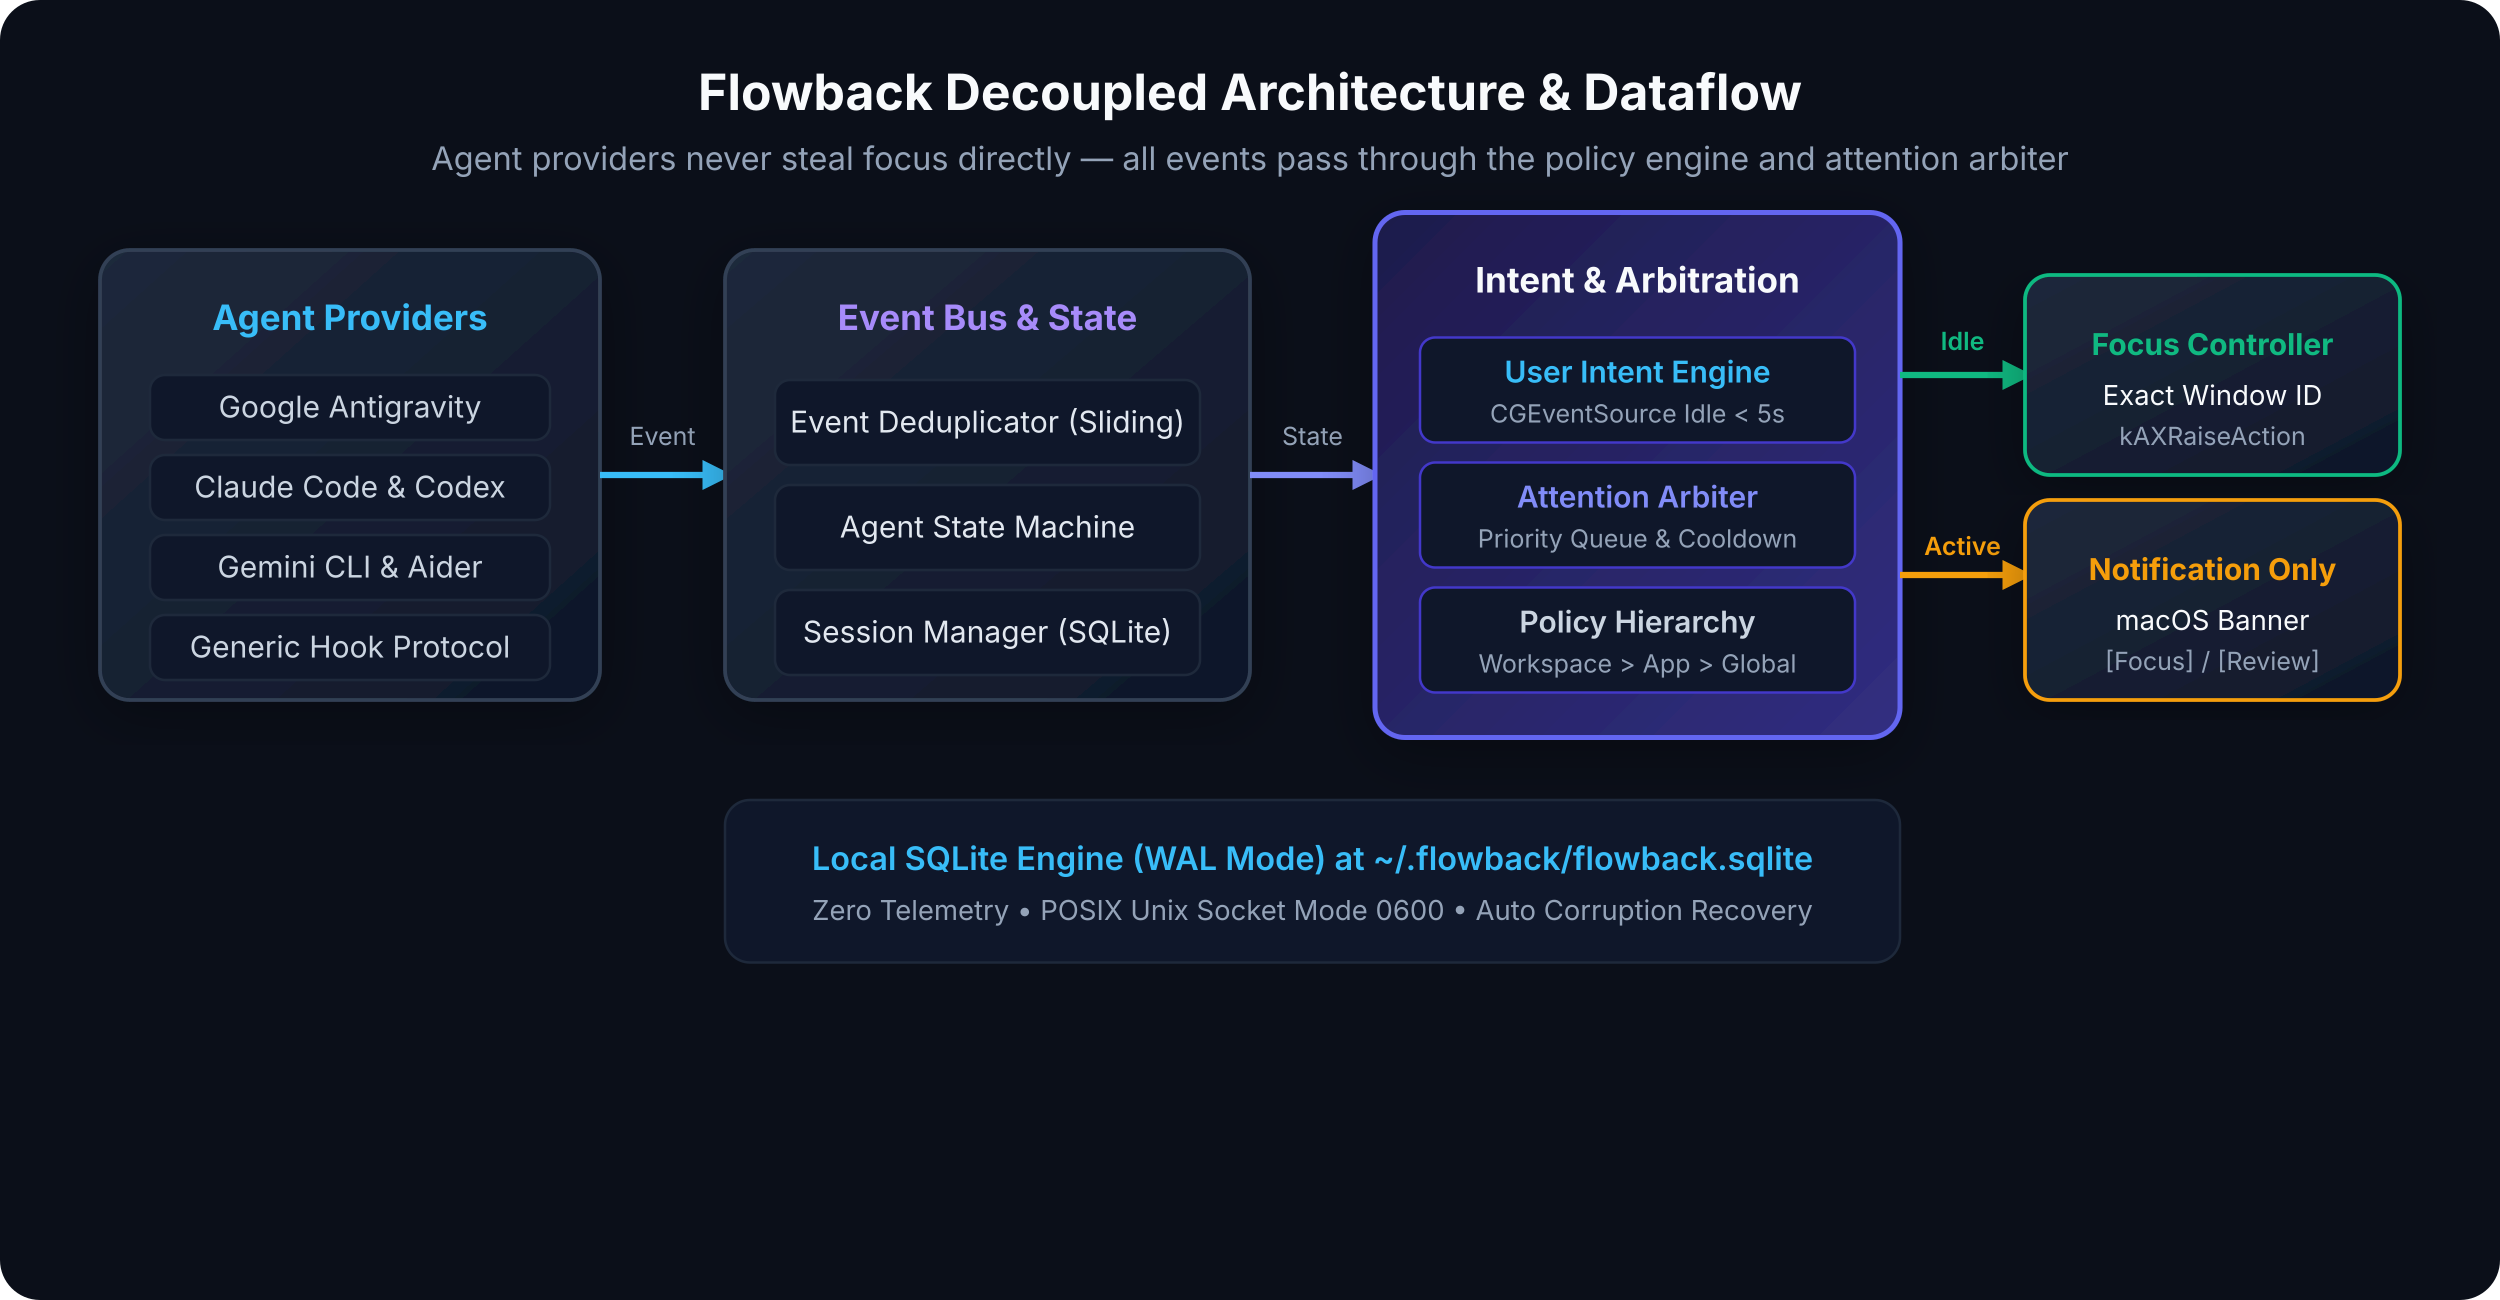
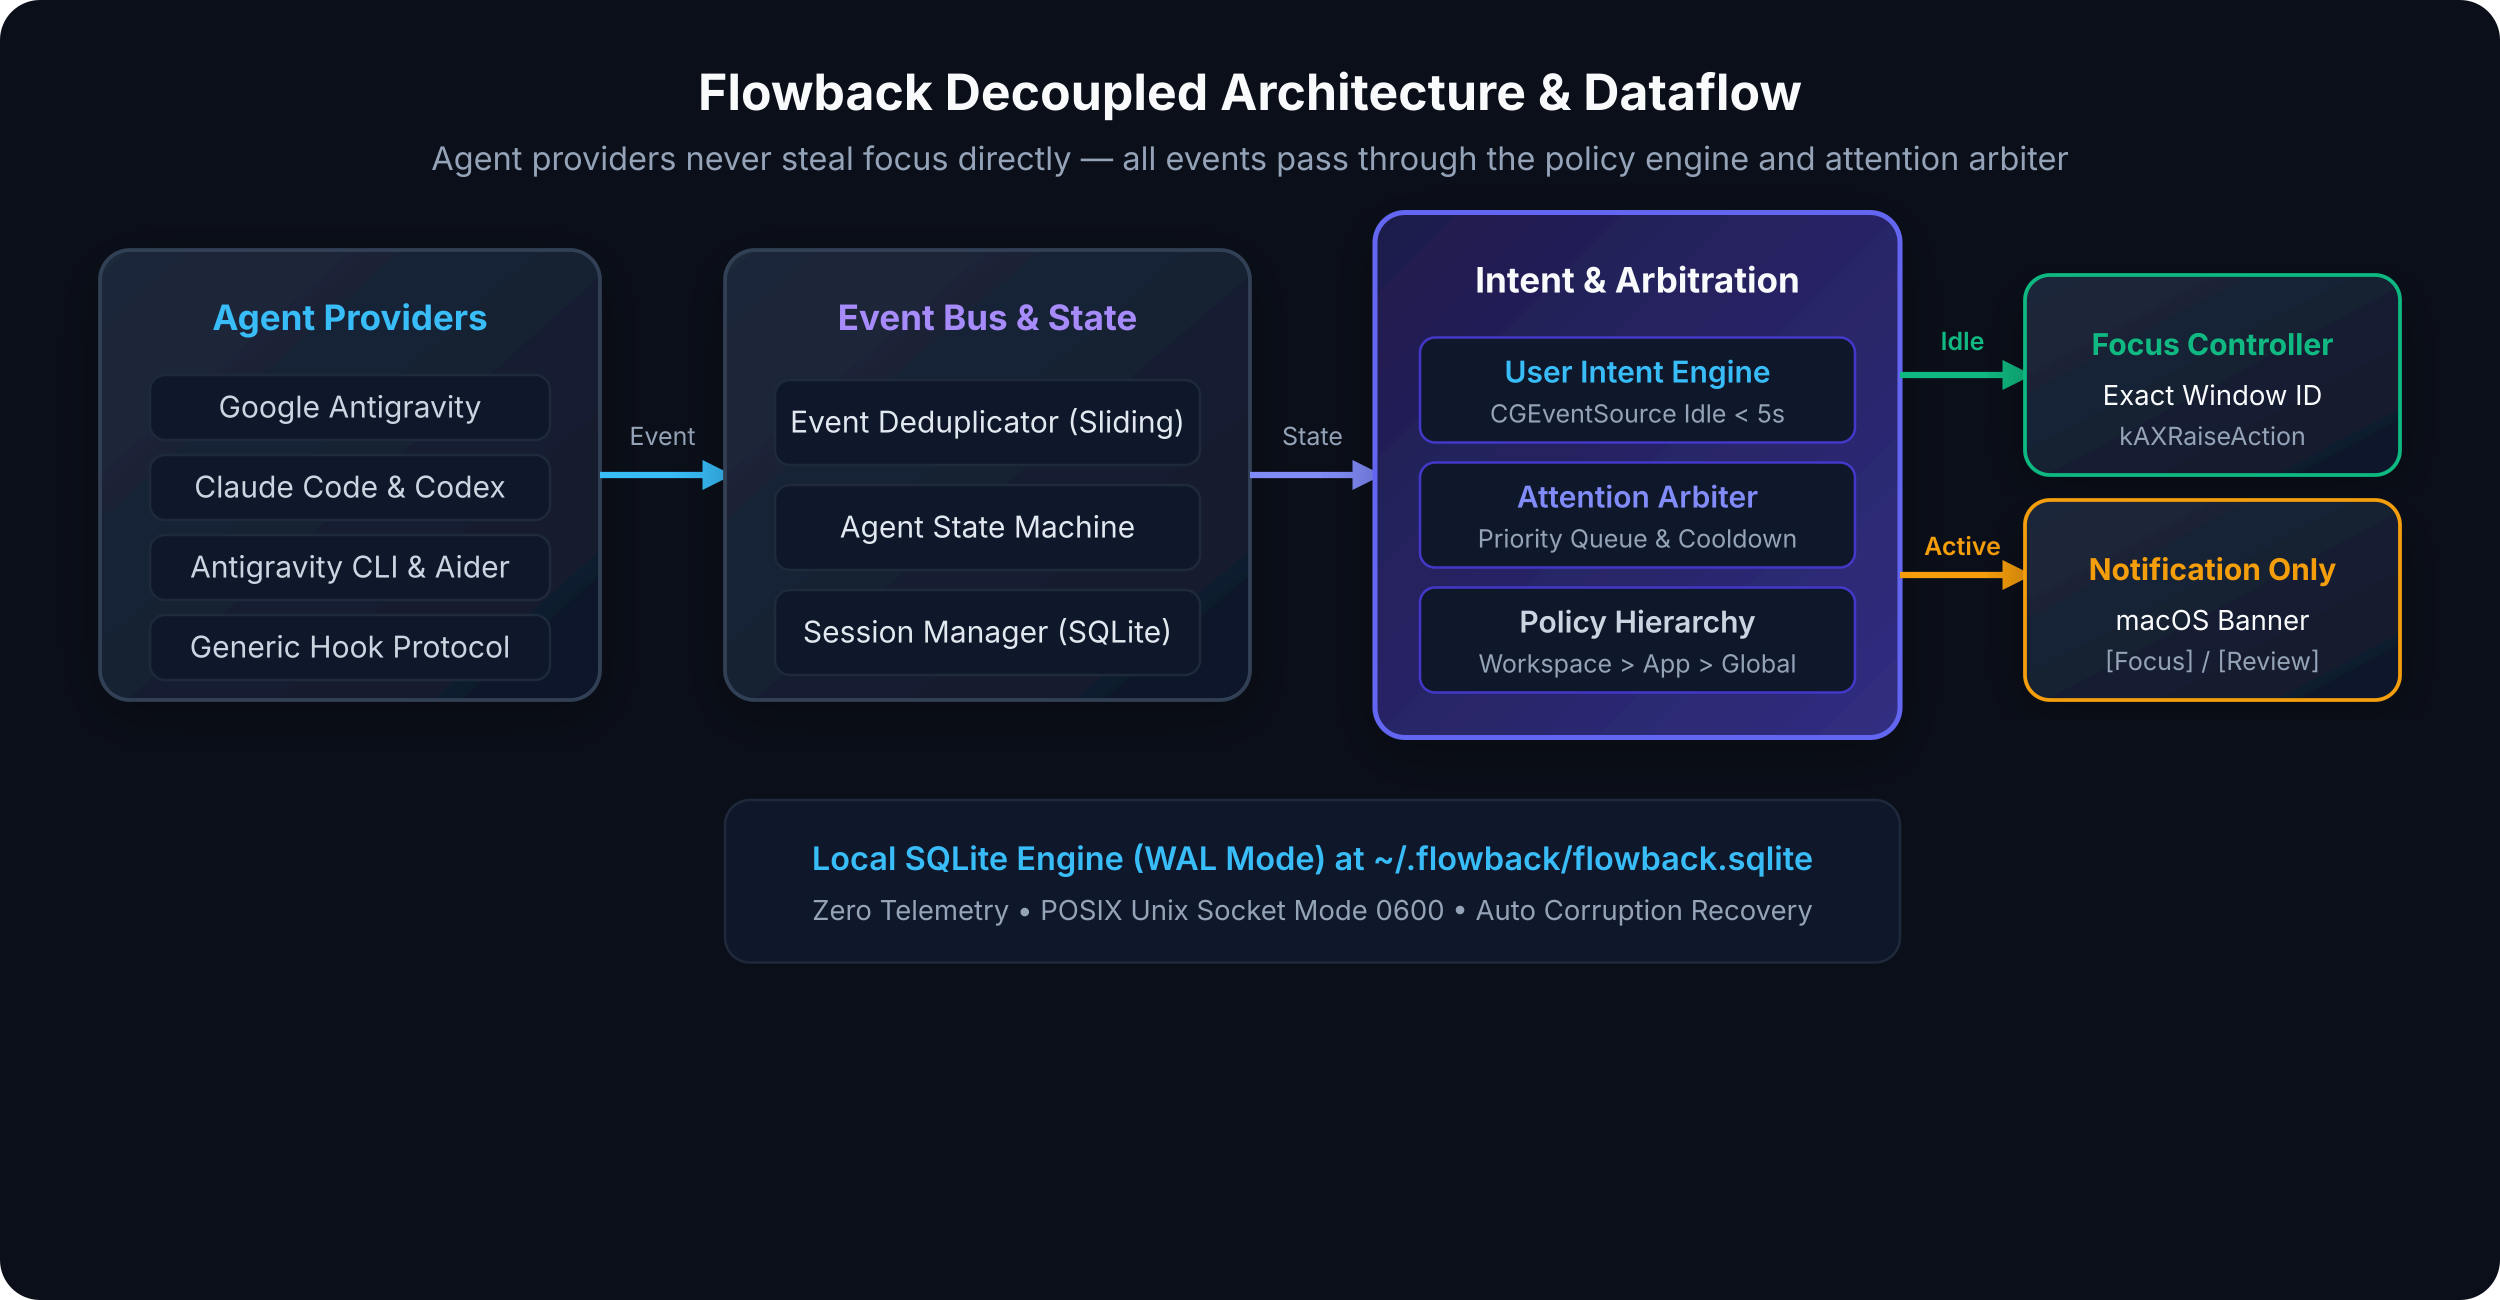
<svg xmlns="http://www.w3.org/2000/svg" viewBox="0 0 1000 520" width="100%" height="100%">
  <defs>
    <linearGradient id="boxGrad" x1="0%" y1="0%" x2="100%" y2="100%">
      <stop offset="0%" stop-color="#1e293b" />
      <stop offset="100%" stop-color="#0f172a" />
    </linearGradient>
    <linearGradient id="accentBox" x1="0%" y1="0%" x2="100%" y2="100%">
      <stop offset="0%" stop-color="#1e1b4b" />
      <stop offset="100%" stop-color="#312e81" />
    </linearGradient>
    <linearGradient id="hlGrad" x1="0%" y1="0%" x2="100%" y2="0%">
      <stop offset="0%" stop-color="#38bdf8" />
      <stop offset="100%" stop-color="#818cf8" />
    </linearGradient>
    <filter id="boxShadow">
      <feDropShadow dx="0" dy="6" stdDeviation="12" flood-color="#000" flood-opacity="0.3" />
    </filter>
    <marker id="arrow" viewBox="0 0 10 10" refX="6" refY="5" markerWidth="6" markerHeight="6" orient="auto-start-reverse">
      <path d="M 0 1 L 8 5 L 0 9 z" fill="#38bdf8" />
    </marker>
    <marker id="arrow-indigo" viewBox="0 0 10 10" refX="6" refY="5" markerWidth="6" markerHeight="6" orient="auto-start-reverse">
      <path d="M 0 1 L 8 5 L 0 9 z" fill="#818cf8" />
    </marker>
    <marker id="arrow-emerald" viewBox="0 0 10 10" refX="6" refY="5" markerWidth="6" markerHeight="6" orient="auto-start-reverse">
      <path d="M 0 1 L 8 5 L 0 9 z" fill="#10b981" />
    </marker>
    <marker id="arrow-amber" viewBox="0 0 10 10" refX="6" refY="5" markerWidth="6" markerHeight="6" orient="auto-start-reverse">
      <path d="M 0 1 L 8 5 L 0 9 z" fill="#f59e0b" />
    </marker>
  </defs>
  <rect width="1000" height="520" fill="#0b0f19" rx="16" />
  <text x="500" y="44" font-family="-apple-system, sans-serif" font-size="20" font-weight="700" fill="#f8fafc" text-anchor="middle">Flowback Decoupled Architecture &amp; Dataflow</text>
  <text x="500" y="68" font-family="-apple-system, sans-serif" font-size="13" fill="#94a3b8" text-anchor="middle">Agent providers never steal focus directly — all events pass through the policy engine and attention arbiter</text>
  <g transform="translate(40, 100)">
    <rect width="200" height="180" rx="12" fill="url(#boxGrad)" stroke="#334155" stroke-width="1.5" filter="url(#boxShadow)" />
    <text x="100" y="32" font-family="-apple-system, sans-serif" font-size="14" font-weight="700" fill="#38bdf8" text-anchor="middle">Agent Providers</text>
    <rect x="20" y="50" width="160" height="26" rx="6" fill="#0f172a" stroke="#1e293b" />
    <text x="100" y="67" font-family="-apple-system, sans-serif" font-size="12" fill="#cbd5e1" text-anchor="middle">Google Antigravity</text>
    <rect x="20" y="82" width="160" height="26" rx="6" fill="#0f172a" stroke="#1e293b" />
    <text x="100" y="99" font-family="-apple-system, sans-serif" font-size="12" fill="#cbd5e1" text-anchor="middle">Claude Code &amp; Codex</text>
    <rect x="20" y="114" width="160" height="26" rx="6" fill="#0f172a" stroke="#1e293b" />
-     <text x="100" y="131" font-family="-apple-system, sans-serif" font-size="12" fill="#cbd5e1" text-anchor="middle">Gemini CLI &amp; Aider</text>
+     <text x="100" y="131" font-family="-apple-system, sans-serif" font-size="12" fill="#cbd5e1" text-anchor="middle">Antigravity CLI &amp; Aider</text>
    <rect x="20" y="146" width="160" height="26" rx="6" fill="#0f172a" stroke="#1e293b" />
    <text x="100" y="163" font-family="-apple-system, sans-serif" font-size="12" fill="#cbd5e1" text-anchor="middle">Generic Hook Protocol</text>
  </g>
  <path d="M 240 190 L 290 190" stroke="#38bdf8" stroke-width="2.5" fill="none" marker-end="url(#arrow)" />
  <text x="265" y="178" font-family="-apple-system, sans-serif" font-size="10" fill="#94a3b8" text-anchor="middle">Event</text>
  <g transform="translate(290, 100)">
    <rect width="210" height="180" rx="12" fill="url(#boxGrad)" stroke="#334155" stroke-width="1.5" filter="url(#boxShadow)" />
    <text x="105" y="32" font-family="-apple-system, sans-serif" font-size="14" font-weight="700" fill="#a78bfa" text-anchor="middle">Event Bus &amp; State</text>
    <rect x="20" y="52" width="170" height="34" rx="6" fill="#0f172a" stroke="#1e293b" />
    <text x="105" y="73" font-family="-apple-system, sans-serif" font-size="12" fill="#e2e8f0" text-anchor="middle">Event Deduplicator (Sliding)</text>
    <rect x="20" y="94" width="170" height="34" rx="6" fill="#0f172a" stroke="#1e293b" />
    <text x="105" y="115" font-family="-apple-system, sans-serif" font-size="12" fill="#e2e8f0" text-anchor="middle">Agent State Machine</text>
    <rect x="20" y="136" width="170" height="34" rx="6" fill="#0f172a" stroke="#1e293b" />
    <text x="105" y="157" font-family="-apple-system, sans-serif" font-size="12" fill="#e2e8f0" text-anchor="middle">Session Manager (SQLite)</text>
  </g>
  <path d="M 500 190 L 550 190" stroke="#818cf8" stroke-width="2.5" fill="none" marker-end="url(#arrow-indigo)" />
  <text x="525" y="178" font-family="-apple-system, sans-serif" font-size="10" fill="#94a3b8" text-anchor="middle">State</text>
  <g transform="translate(550, 85)">
    <rect width="210" height="210" rx="12" fill="url(#accentBox)" stroke="#6366f1" stroke-width="2" filter="url(#boxShadow)" />
    <text x="105" y="32" font-family="-apple-system, sans-serif" font-size="14" font-weight="700" fill="#f8fafc" text-anchor="middle">Intent &amp; Arbitration</text>
    <rect x="18" y="50" width="174" height="42" rx="6" fill="#0f172a" stroke="#4338ca" />
    <text x="105" y="68" font-family="-apple-system, sans-serif" font-size="12" font-weight="600" fill="#38bdf8" text-anchor="middle">User Intent Engine</text>
    <text x="105" y="84" font-family="-apple-system, sans-serif" font-size="10" fill="#94a3b8" text-anchor="middle">CGEventSource Idle &lt; 5s</text>
    <rect x="18" y="100" width="174" height="42" rx="6" fill="#0f172a" stroke="#4338ca" />
    <text x="105" y="118" font-family="-apple-system, sans-serif" font-size="12" font-weight="600" fill="#818cf8" text-anchor="middle">Attention Arbiter</text>
    <text x="105" y="134" font-family="-apple-system, sans-serif" font-size="10" fill="#94a3b8" text-anchor="middle">Priority Queue &amp; Cooldown</text>
    <rect x="18" y="150" width="174" height="42" rx="6" fill="#0f172a" stroke="#4338ca" />
    <text x="105" y="168" font-family="-apple-system, sans-serif" font-size="12" font-weight="600" fill="#cbd5e1" text-anchor="middle">Policy Hierarchy</text>
    <text x="105" y="184" font-family="-apple-system, sans-serif" font-size="10" fill="#94a3b8" text-anchor="middle">Workspace &gt; App &gt; Global</text>
  </g>
  <path d="M 760 150 L 810 150" stroke="#10b981" stroke-width="2.5" fill="none" marker-end="url(#arrow-emerald)" />
  <text x="785" y="140" font-family="-apple-system, sans-serif" font-size="10" font-weight="600" fill="#10b981" text-anchor="middle">Idle</text>
  <g transform="translate(810, 110)">
    <rect width="150" height="80" rx="10" fill="url(#boxGrad)" stroke="#10b981" stroke-width="1.5" filter="url(#boxShadow)" />
    <text x="75" y="32" font-family="-apple-system, sans-serif" font-size="12" font-weight="700" fill="#10b981" text-anchor="middle">Focus Controller</text>
    <text x="75" y="52" font-family="-apple-system, sans-serif" font-size="11" fill="#f8fafc" text-anchor="middle">Exact Window ID</text>
    <text x="75" y="68" font-family="-apple-system, sans-serif" font-size="10" fill="#94a3b8" text-anchor="middle">kAXRaiseAction</text>
  </g>
  <path d="M 760 230 L 810 230" stroke="#f59e0b" stroke-width="2.5" fill="none" marker-end="url(#arrow-amber)" />
  <text x="785" y="222" font-family="-apple-system, sans-serif" font-size="10" font-weight="600" fill="#f59e0b" text-anchor="middle">Active</text>
  <g transform="translate(810, 200)">
    <rect width="150" height="80" rx="10" fill="url(#boxGrad)" stroke="#f59e0b" stroke-width="1.5" filter="url(#boxShadow)" />
    <text x="75" y="32" font-family="-apple-system, sans-serif" font-size="12" font-weight="700" fill="#f59e0b" text-anchor="middle">Notification Only</text>
    <text x="75" y="52" font-family="-apple-system, sans-serif" font-size="11" fill="#f8fafc" text-anchor="middle">macOS Banner</text>
    <text x="75" y="68" font-family="-apple-system, sans-serif" font-size="10" fill="#94a3b8" text-anchor="middle">[Focus] / [Review]</text>
  </g>
  <g transform="translate(290, 320)">
    <rect width="470" height="65" rx="10" fill="#0f172a" stroke="#1e293b" stroke-width="1" />
    <text x="235" y="28" font-family="-apple-system, sans-serif" font-size="13" font-weight="600" fill="#38bdf8" text-anchor="middle">Local SQLite Engine (WAL Mode) at ~/.flowback/flowback.sqlite</text>
    <text x="235" y="48" font-family="-apple-system, sans-serif" font-size="11" fill="#94a3b8" text-anchor="middle">Zero Telemetry • POSIX Unix Socket Mode 0600 • Auto Corruption Recovery</text>
  </g>
</svg>
